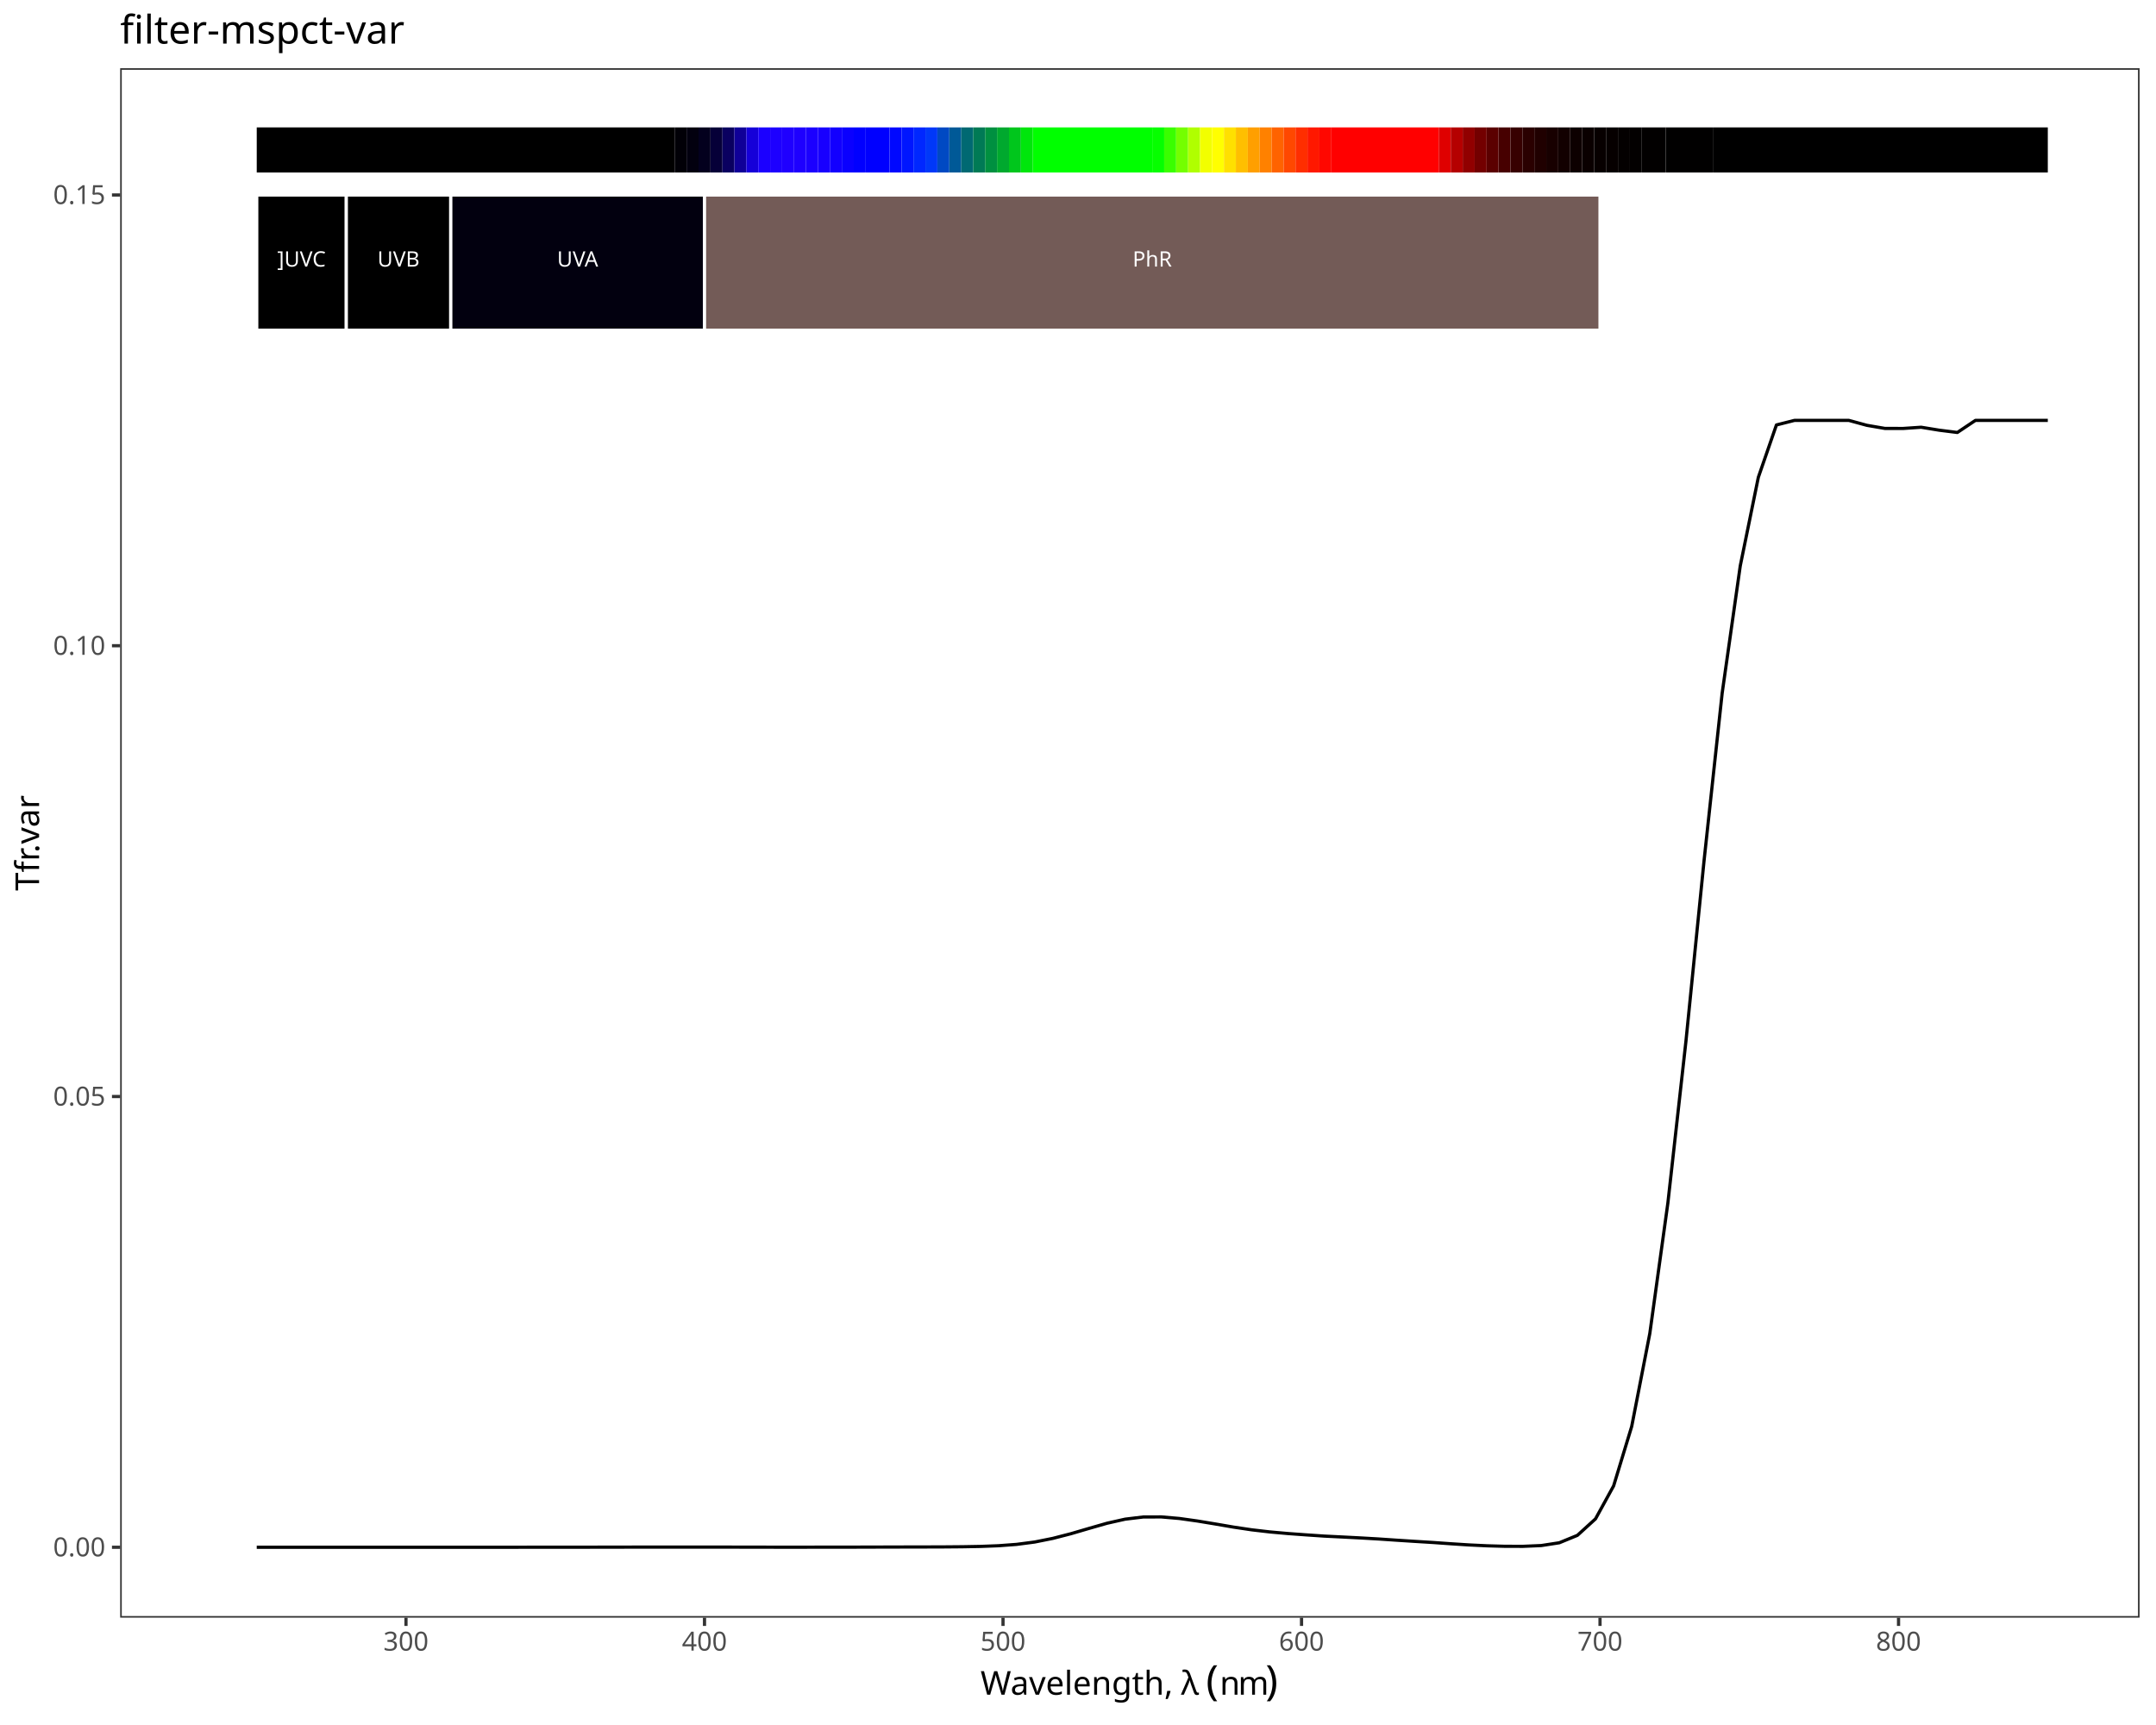
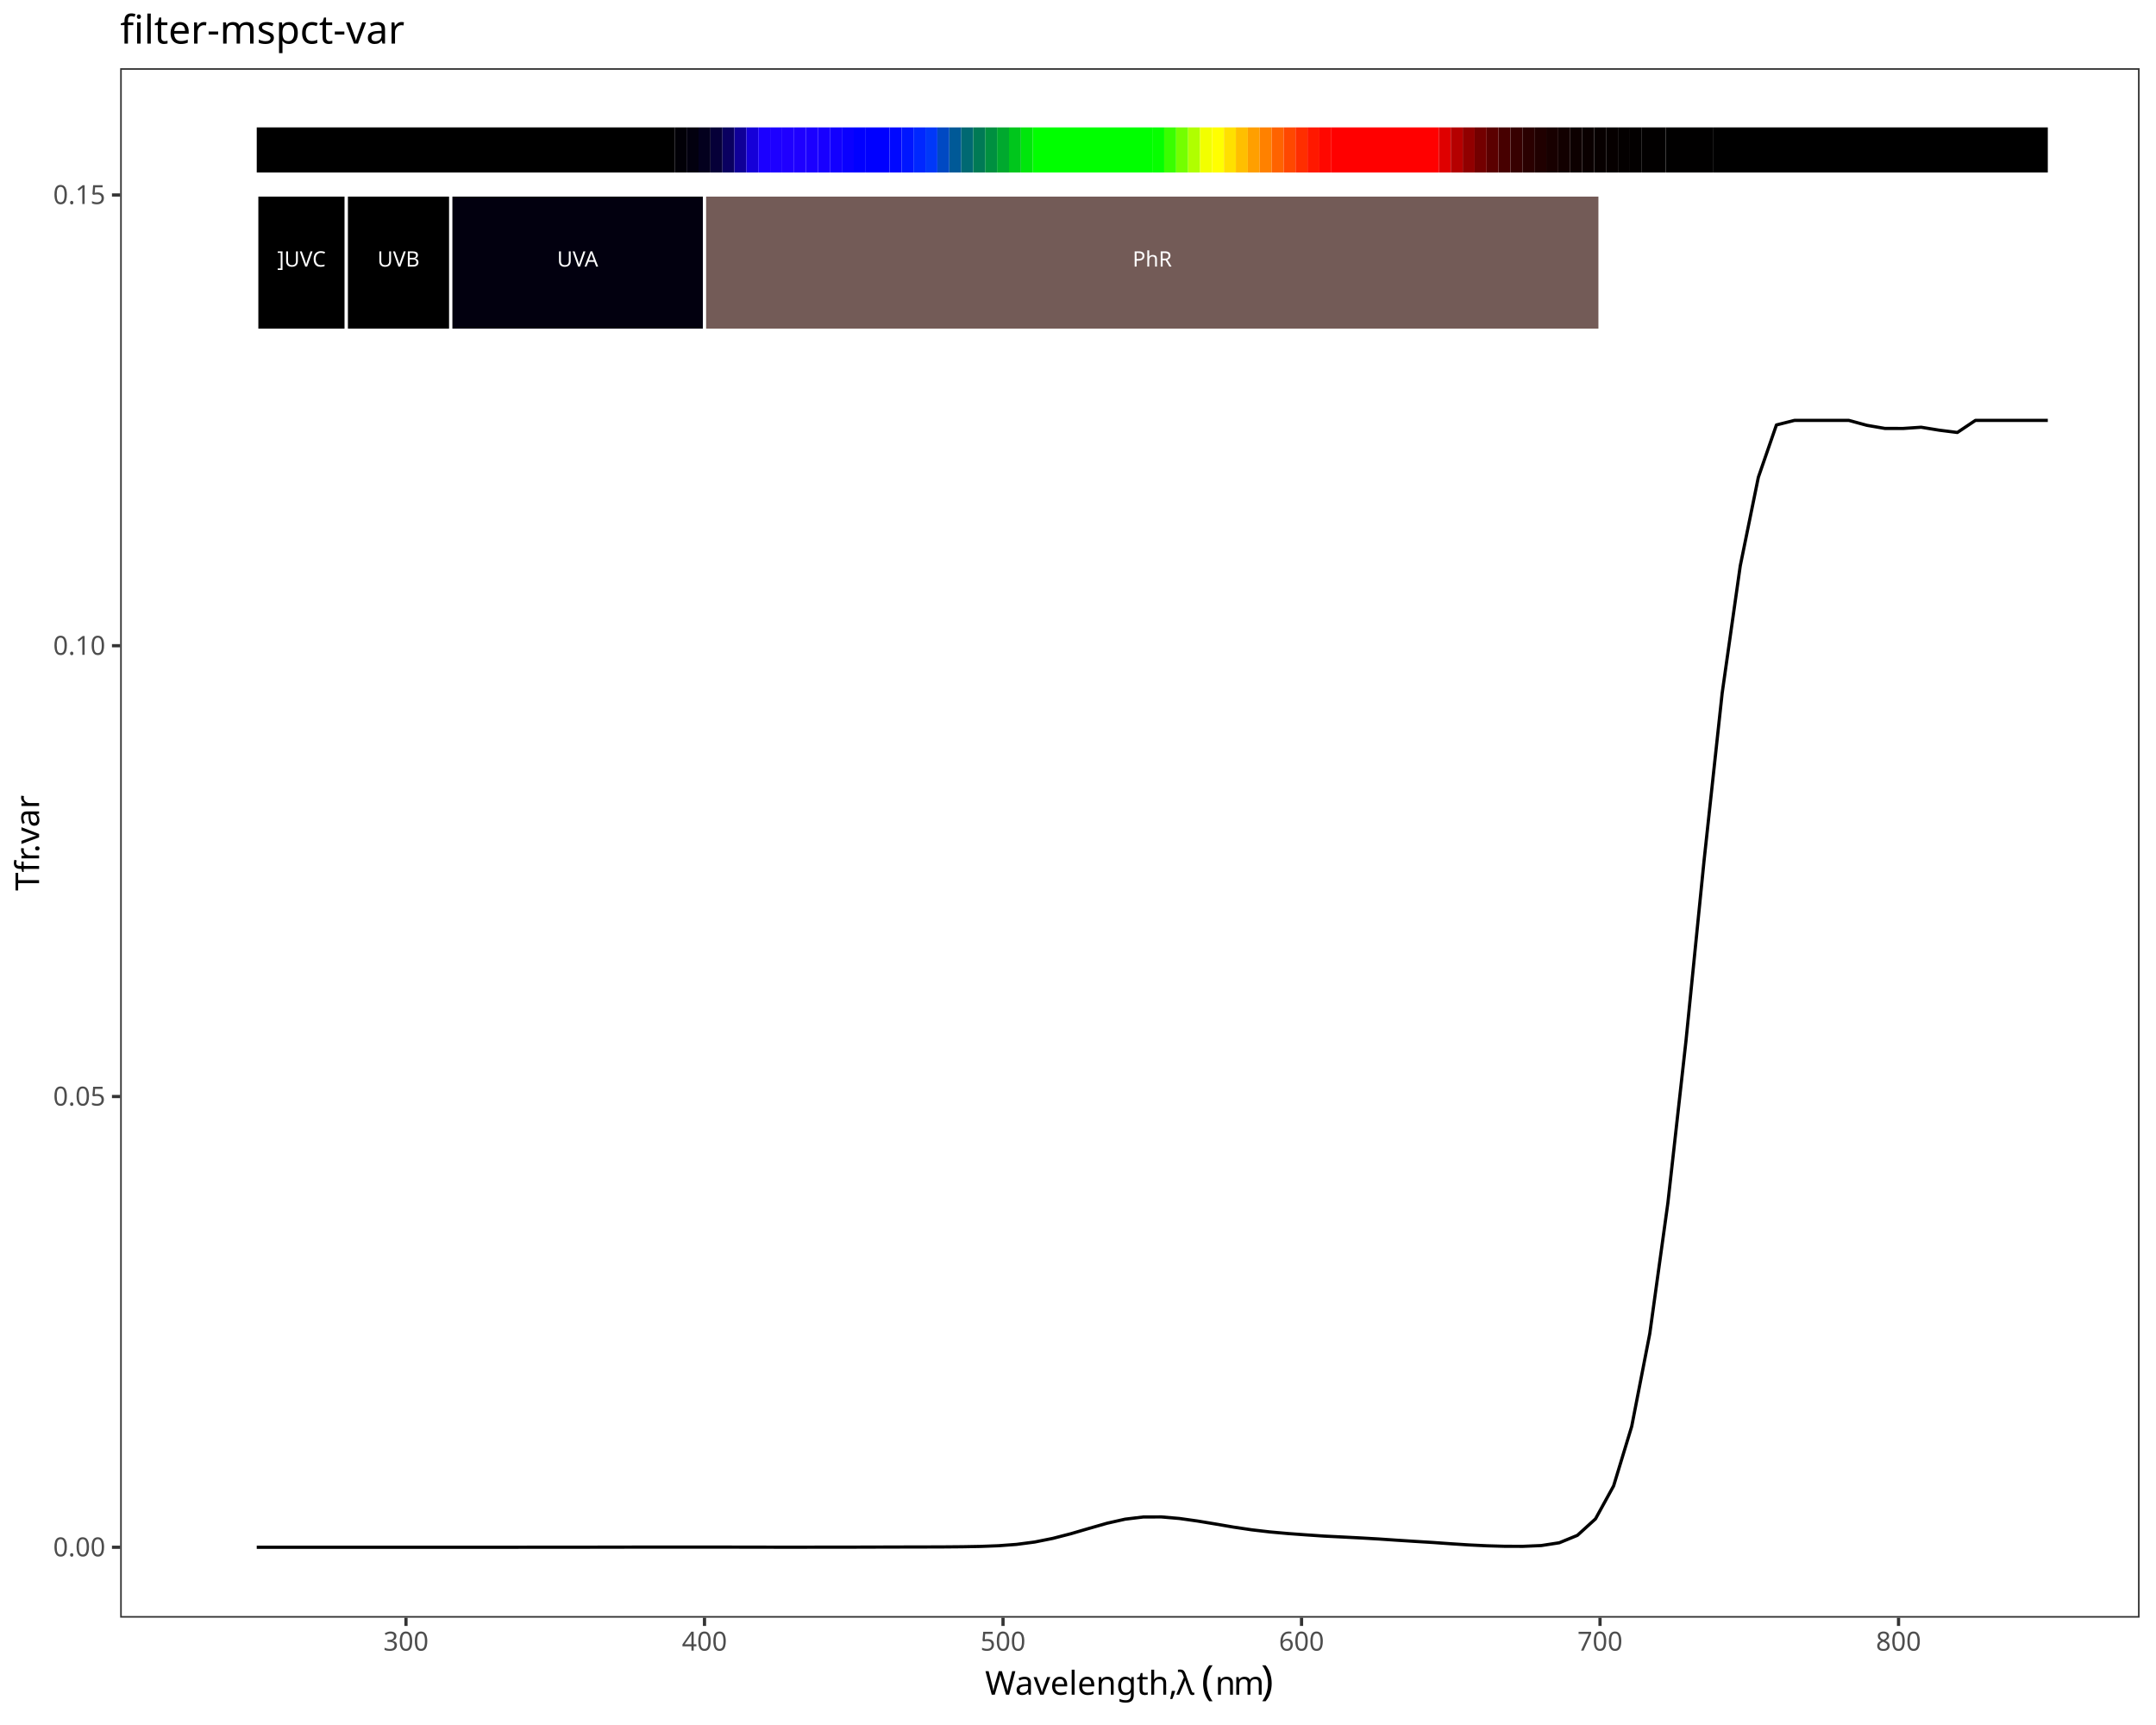
<svg xmlns="http://www.w3.org/2000/svg" class="svglite" data-engine-version="2.0" width="720.00pt" height="576.00pt" viewBox="0 0 720.00 576.00">
  <defs>
    <style type="text/css">
    .svglite line, .svglite polyline, .svglite polygon, .svglite path, .svglite rect, .svglite circle {
      fill: none;
      stroke: #000000;
      stroke-linecap: round;
      stroke-linejoin: round;
      stroke-miterlimit: 10.00;
    }
  </style>
  </defs>
  <rect width="100%" height="100%" style="stroke: none; fill: #FFFFFF;" />
  <defs>
    <clipPath id="cpMC4wMHw3MjAuMDB8MC4wMHw1NzYuMDA=">
      <rect x="0.00" y="0.00" width="720.00" height="576.00" />
    </clipPath>
  </defs>
  <g clip-path="url(#cpMC4wMHw3MjAuMDB8MC4wMHw1NzYuMDA=)">
    <rect x="0.00" y="0.00" width="720.00" height="576.00" style="stroke-width: 1.07; stroke: #FFFFFF; fill: #FFFFFF;" />
  </g>
  <defs>
    <clipPath id="cpNDAuMTN8NzE0LjUyfDIyLjc4fDU0MC4xNw==">
      <rect x="40.13" y="22.78" width="674.39" height="517.38" />
    </clipPath>
  </defs>
  <g clip-path="url(#cpNDAuMTN8NzE0LjUyfDIyLjc4fDU0MC4xNw==)">
    <rect x="40.13" y="22.78" width="674.39" height="517.38" style="stroke-width: 1.07; stroke: none; fill: #FFFFFF;" />
    <polyline points="85.74,516.65 91.78,516.65 97.82,516.65 103.87,516.65 109.91,516.65 115.95,516.65 121.99,516.65 128.03,516.65 134.07,516.65 140.12,516.65 146.16,516.65 152.20,516.65 158.24,516.65 164.28,516.65 170.32,516.65 176.37,516.64 182.41,516.64 188.45,516.63 194.49,516.63 200.53,516.62 206.57,516.61 212.62,516.60 218.66,516.59 224.70,516.59 230.74,516.59 236.78,516.59 242.82,516.60 248.87,516.61 254.91,516.62 260.95,516.63 266.99,516.63 273.03,516.62 279.07,516.62 285.12,516.61 291.16,516.59 297.20,516.58 303.24,516.56 309.28,516.55 315.32,516.53 321.37,516.48 327.41,516.37 333.45,516.14 339.49,515.69 345.53,514.90 351.57,513.69 357.62,512.13 363.66,510.36 369.70,508.63 375.74,507.27 381.78,506.54 387.82,506.52 393.87,507.04 399.91,507.89 405.95,508.89 411.99,509.93 418.03,510.83 424.07,511.53 430.12,512.07 436.16,512.51 442.20,512.92 448.24,513.22 454.28,513.53 460.32,513.88 466.37,514.29 472.41,514.68 478.45,515.05 484.49,515.48 490.53,515.87 496.57,516.16 502.62,516.33 508.66,516.34 514.70,516.08 520.74,515.15 526.78,512.67 532.82,507.17 538.87,496.16 544.91,476.31 550.95,445.31 556.99,401.70 563.03,347.62 569.07,287.42 575.12,231.45 581.16,188.96 587.20,159.38 593.24,141.90 599.28,140.37 605.32,140.37 611.37,140.37 617.41,140.37 623.45,142.02 629.49,143.06 635.53,143.07 641.57,142.66 647.62,143.65 653.66,144.41 659.70,140.37 665.74,140.37 671.78,140.37 677.82,140.37 683.87,140.37 " style="stroke-width: 1.07; stroke-linecap: butt;" />
    <rect x="85.74" y="42.54" width="139.56" height="15.05" style="stroke-width: 1.07; stroke: none; stroke-linecap: butt; stroke-linejoin: miter; fill: #000000;" />
    <rect x="225.30" y="42.54" width="3.99" height="15.05" style="stroke-width: 1.07; stroke: none; stroke-linecap: butt; stroke-linejoin: miter; fill: #010007;" />
    <rect x="229.29" y="42.54" width="3.99" height="15.05" style="stroke-width: 1.07; stroke: none; stroke-linecap: butt; stroke-linejoin: miter; fill: #02000F;" />
    <rect x="233.28" y="42.54" width="3.99" height="15.05" style="stroke-width: 1.07; stroke: none; stroke-linecap: butt; stroke-linejoin: miter; fill: #03001E;" />
    <rect x="237.27" y="42.54" width="3.99" height="15.05" style="stroke-width: 1.07; stroke: none; stroke-linecap: butt; stroke-linejoin: miter; fill: #060038;" />
    <rect x="241.25" y="42.54" width="3.99" height="15.05" style="stroke-width: 1.07; stroke: none; stroke-linecap: butt; stroke-linejoin: miter; fill: #0A0060;" />
    <rect x="245.24" y="42.54" width="3.99" height="15.05" style="stroke-width: 1.07; stroke: none; stroke-linecap: butt; stroke-linejoin: miter; fill: #100098;" />
    <rect x="249.23" y="42.54" width="3.99" height="15.05" style="stroke-width: 1.07; stroke: none; stroke-linecap: butt; stroke-linejoin: miter; fill: #1600D9;" />
    <rect x="253.22" y="42.54" width="3.99" height="15.05" style="stroke-width: 1.07; stroke: none; stroke-linecap: butt; stroke-linejoin: miter; fill: #1B00FF;" />
    <rect x="257.20" y="42.54" width="3.99" height="15.05" style="stroke-width: 1.07; stroke: none; stroke-linecap: butt; stroke-linejoin: miter; fill: #1D00FF;" />
    <rect x="261.19" y="42.54" width="3.99" height="15.05" style="stroke-width: 1.07; stroke: none; stroke-linecap: butt; stroke-linejoin: miter; fill: #1F00FF;" />
    <rect x="265.18" y="42.54" width="3.99" height="15.05" style="stroke-width: 1.07; stroke: none; stroke-linecap: butt; stroke-linejoin: miter; fill: #1E00FF;" />
    <rect x="269.17" y="42.54" width="3.99" height="15.05" style="stroke-width: 1.07; stroke: none; stroke-linecap: butt; stroke-linejoin: miter; fill: #1B00FF;" />
    <rect x="273.15" y="42.54" width="3.99" height="15.05" style="stroke-width: 1.07; stroke: none; stroke-linecap: butt; stroke-linejoin: miter; fill: #1800FF;" />
    <rect x="277.14" y="42.54" width="3.99" height="15.05" style="stroke-width: 1.07; stroke: none; stroke-linecap: butt; stroke-linejoin: miter; fill: #1200FF;" />
    <rect x="281.13" y="42.54" width="3.99" height="15.05" style="stroke-width: 1.07; stroke: none; stroke-linecap: butt; stroke-linejoin: miter; fill: #0A00FF;" />
    <rect x="285.12" y="42.54" width="3.99" height="15.05" style="stroke-width: 1.07; stroke: none; stroke-linecap: butt; stroke-linejoin: miter; fill: #0100FF;" />
    <rect x="289.10" y="42.54" width="7.98" height="15.05" style="stroke-width: 1.07; stroke: none; stroke-linecap: butt; stroke-linejoin: miter; fill: #0000FF;" />
    <rect x="297.08" y="42.54" width="3.99" height="15.05" style="stroke-width: 1.07; stroke: none; stroke-linecap: butt; stroke-linejoin: miter; fill: #0008FF;" />
    <rect x="301.07" y="42.54" width="3.99" height="15.05" style="stroke-width: 1.07; stroke: none; stroke-linecap: butt; stroke-linejoin: miter; fill: #0016FF;" />
    <rect x="305.05" y="42.54" width="3.99" height="15.05" style="stroke-width: 1.07; stroke: none; stroke-linecap: butt; stroke-linejoin: miter; fill: #0027FF;" />
    <rect x="309.04" y="42.54" width="3.99" height="15.05" style="stroke-width: 1.07; stroke: none; stroke-linecap: butt; stroke-linejoin: miter; fill: #0038F9;" />
    <rect x="313.03" y="42.54" width="3.99" height="15.05" style="stroke-width: 1.07; stroke: none; stroke-linecap: butt; stroke-linejoin: miter; fill: #0049C3;" />
    <rect x="317.02" y="42.54" width="3.99" height="15.05" style="stroke-width: 1.07; stroke: none; stroke-linecap: butt; stroke-linejoin: miter; fill: #005997;" />
    <rect x="321.00" y="42.54" width="3.99" height="15.05" style="stroke-width: 1.07; stroke: none; stroke-linecap: butt; stroke-linejoin: miter; fill: #006972;" />
    <rect x="324.99" y="42.54" width="3.99" height="15.05" style="stroke-width: 1.07; stroke: none; stroke-linecap: butt; stroke-linejoin: miter; fill: #007A55;" />
    <rect x="328.98" y="42.54" width="3.99" height="15.05" style="stroke-width: 1.07; stroke: none; stroke-linecap: butt; stroke-linejoin: miter; fill: #009040;" />
    <rect x="332.97" y="42.54" width="3.99" height="15.05" style="stroke-width: 1.07; stroke: none; stroke-linecap: butt; stroke-linejoin: miter; fill: #00A92E;" />
    <rect x="336.95" y="42.54" width="3.99" height="15.05" style="stroke-width: 1.07; stroke: none; stroke-linecap: butt; stroke-linejoin: miter; fill: #00C61C;" />
    <rect x="340.94" y="42.54" width="3.99" height="15.05" style="stroke-width: 1.07; stroke: none; stroke-linecap: butt; stroke-linejoin: miter; fill: #00E60C;" />
    <rect x="344.93" y="42.54" width="39.88" height="15.05" style="stroke-width: 1.07; stroke: none; stroke-linecap: butt; stroke-linejoin: miter; fill: #00FF00;" />
    <rect x="384.80" y="42.54" width="3.99" height="15.05" style="stroke-width: 1.07; stroke: none; stroke-linecap: butt; stroke-linejoin: miter; fill: #06FF00;" />
    <rect x="388.79" y="42.54" width="3.99" height="15.05" style="stroke-width: 1.07; stroke: none; stroke-linecap: butt; stroke-linejoin: miter; fill: #3AFF00;" />
    <rect x="392.78" y="42.54" width="3.99" height="15.05" style="stroke-width: 1.07; stroke: none; stroke-linecap: butt; stroke-linejoin: miter; fill: #74FF00;" />
    <rect x="396.77" y="42.54" width="3.99" height="15.05" style="stroke-width: 1.07; stroke: none; stroke-linecap: butt; stroke-linejoin: miter; fill: #B0FF00;" />
    <rect x="400.75" y="42.54" width="3.99" height="15.05" style="stroke-width: 1.07; stroke: none; stroke-linecap: butt; stroke-linejoin: miter; fill: #F2FF00;" />
    <rect x="404.74" y="42.54" width="3.99" height="15.05" style="stroke-width: 1.07; stroke: none; stroke-linecap: butt; stroke-linejoin: miter; fill: #FFFF00;" />
    <rect x="408.73" y="42.54" width="3.99" height="15.05" style="stroke-width: 1.07; stroke: none; stroke-linecap: butt; stroke-linejoin: miter; fill: #FFE000;" />
    <rect x="412.72" y="42.54" width="3.99" height="15.05" style="stroke-width: 1.07; stroke: none; stroke-linecap: butt; stroke-linejoin: miter; fill: #FFBF00;" />
    <rect x="416.70" y="42.54" width="3.99" height="15.05" style="stroke-width: 1.07; stroke: none; stroke-linecap: butt; stroke-linejoin: miter; fill: #FF9F00;" />
    <rect x="420.69" y="42.54" width="3.99" height="15.05" style="stroke-width: 1.07; stroke: none; stroke-linecap: butt; stroke-linejoin: miter; fill: #FF8100;" />
    <rect x="424.68" y="42.54" width="3.99" height="15.05" style="stroke-width: 1.07; stroke: none; stroke-linecap: butt; stroke-linejoin: miter; fill: #FF6300;" />
    <rect x="428.67" y="42.54" width="3.99" height="15.05" style="stroke-width: 1.07; stroke: none; stroke-linecap: butt; stroke-linejoin: miter; fill: #FF4800;" />
    <rect x="432.65" y="42.54" width="3.99" height="15.05" style="stroke-width: 1.07; stroke: none; stroke-linecap: butt; stroke-linejoin: miter; fill: #FF2E00;" />
    <rect x="436.64" y="42.54" width="3.99" height="15.05" style="stroke-width: 1.07; stroke: none; stroke-linecap: butt; stroke-linejoin: miter; fill: #FF1800;" />
    <rect x="440.63" y="42.54" width="3.99" height="15.05" style="stroke-width: 1.07; stroke: none; stroke-linecap: butt; stroke-linejoin: miter; fill: #FF0700;" />
    <rect x="444.62" y="42.54" width="35.89" height="15.05" style="stroke-width: 1.07; stroke: none; stroke-linecap: butt; stroke-linejoin: miter; fill: #FF0000;" />
    <rect x="480.50" y="42.54" width="3.99" height="15.05" style="stroke-width: 1.07; stroke: none; stroke-linecap: butt; stroke-linejoin: miter; fill: #DF0000;" />
    <rect x="484.49" y="42.54" width="3.99" height="15.05" style="stroke-width: 1.07; stroke: none; stroke-linecap: butt; stroke-linejoin: miter; fill: #B50000;" />
    <rect x="488.48" y="42.54" width="3.99" height="15.05" style="stroke-width: 1.07; stroke: none; stroke-linecap: butt; stroke-linejoin: miter; fill: #910000;" />
    <rect x="492.47" y="42.54" width="3.99" height="15.05" style="stroke-width: 1.07; stroke: none; stroke-linecap: butt; stroke-linejoin: miter; fill: #730000;" />
    <rect x="496.45" y="42.54" width="3.99" height="15.05" style="stroke-width: 1.07; stroke: none; stroke-linecap: butt; stroke-linejoin: miter; fill: #5B0000;" />
    <rect x="500.44" y="42.54" width="3.99" height="15.05" style="stroke-width: 1.07; stroke: none; stroke-linecap: butt; stroke-linejoin: miter; fill: #470000;" />
    <rect x="504.43" y="42.54" width="3.99" height="15.05" style="stroke-width: 1.07; stroke: none; stroke-linecap: butt; stroke-linejoin: miter; fill: #370000;" />
    <rect x="508.42" y="42.54" width="3.99" height="15.05" style="stroke-width: 1.07; stroke: none; stroke-linecap: butt; stroke-linejoin: miter; fill: #2A0000;" />
    <rect x="512.40" y="42.54" width="3.99" height="15.05" style="stroke-width: 1.07; stroke: none; stroke-linecap: butt; stroke-linejoin: miter; fill: #200000;" />
    <rect x="516.39" y="42.54" width="3.99" height="15.05" style="stroke-width: 1.07; stroke: none; stroke-linecap: butt; stroke-linejoin: miter; fill: #180000;" />
    <rect x="520.38" y="42.54" width="3.99" height="15.05" style="stroke-width: 1.07; stroke: none; stroke-linecap: butt; stroke-linejoin: miter; fill: #120000;" />
    <rect x="524.37" y="42.54" width="3.99" height="15.05" style="stroke-width: 1.07; stroke: none; stroke-linecap: butt; stroke-linejoin: miter; fill: #0D0000;" />
    <rect x="528.35" y="42.54" width="3.99" height="15.05" style="stroke-width: 1.07; stroke: none; stroke-linecap: butt; stroke-linejoin: miter; fill: #0A0000;" />
    <rect x="532.34" y="42.54" width="3.99" height="15.05" style="stroke-width: 1.07; stroke: none; stroke-linecap: butt; stroke-linejoin: miter; fill: #070000;" />
    <rect x="536.33" y="42.54" width="3.99" height="15.05" style="stroke-width: 1.07; stroke: none; stroke-linecap: butt; stroke-linejoin: miter; fill: #060000;" />
    <rect x="540.32" y="42.54" width="3.99" height="15.05" style="stroke-width: 1.07; stroke: none; stroke-linecap: butt; stroke-linejoin: miter; fill: #040000;" />
    <rect x="544.30" y="42.54" width="3.99" height="15.05" style="stroke-width: 1.07; stroke: none; stroke-linecap: butt; stroke-linejoin: miter; fill: #030000;" />
    <rect x="548.29" y="42.54" width="7.98" height="15.05" style="stroke-width: 1.07; stroke: none; stroke-linecap: butt; stroke-linejoin: miter; fill: #020000;" />
    <rect x="556.27" y="42.54" width="15.95" height="15.05" style="stroke-width: 1.07; stroke: none; stroke-linecap: butt; stroke-linejoin: miter; fill: #010000;" />
    <rect x="572.22" y="42.54" width="111.65" height="15.05" style="stroke-width: 1.07; stroke: none; stroke-linecap: butt; stroke-linejoin: miter; fill: #000000;" />
    <rect x="85.74" y="65.11" width="29.91" height="45.15" style="stroke-width: 1.07; stroke: #FFFFFF; stroke-linecap: butt; stroke-linejoin: miter; fill: #000000;" />
    <rect x="115.65" y="65.11" width="34.89" height="45.15" style="stroke-width: 1.07; stroke: #FFFFFF; stroke-linecap: butt; stroke-linejoin: miter; fill: #000000;" />
    <rect x="150.54" y="65.11" width="84.73" height="45.15" style="stroke-width: 1.07; stroke: #FFFFFF; stroke-linecap: butt; stroke-linejoin: miter; fill: #02000F;" />
    <rect x="235.27" y="65.11" width="299.06" height="45.15" style="stroke-width: 1.07; stroke: #FFFFFF; stroke-linecap: butt; stroke-linejoin: miter; fill: #735B57;" />
    <text x="100.69" y="89.01" text-anchor="middle" style="font-size: 7.11px; fill: #FFFFFF; font-family: sans;" textLength="17.00px" lengthAdjust="spacingAndGlyphs">]UVC</text>
    <text x="133.09" y="89.01" text-anchor="middle" style="font-size: 7.11px; fill: #FFFFFF; font-family: sans;" textLength="14.63px" lengthAdjust="spacingAndGlyphs">UVB</text>
    <text x="192.90" y="89.01" text-anchor="middle" style="font-size: 7.11px; fill: #FFFFFF; font-family: sans;" textLength="14.63px" lengthAdjust="spacingAndGlyphs">UVA</text>
    <text x="384.80" y="89.01" text-anchor="middle" style="font-size: 7.11px; fill: #FFFFFF; font-family: sans;" textLength="13.84px" lengthAdjust="spacingAndGlyphs">PhR</text>
    <rect x="40.13" y="22.78" width="674.39" height="517.38" style="stroke-width: 1.07; stroke: #333333;" />
  </g>
  <g clip-path="url(#cpMC4wMHw3MjAuMDB8MC4wMHw1NzYuMDA=)">
    <text x="35.20" y="519.68" text-anchor="end" style="font-size: 8.80px; fill: #4D4D4D; font-family: sans;" textLength="17.13px" lengthAdjust="spacingAndGlyphs">0.00</text>
    <text x="35.20" y="369.16" text-anchor="end" style="font-size: 8.80px; fill: #4D4D4D; font-family: sans;" textLength="17.13px" lengthAdjust="spacingAndGlyphs">0.05</text>
    <text x="35.20" y="218.65" text-anchor="end" style="font-size: 8.80px; fill: #4D4D4D; font-family: sans;" textLength="17.13px" lengthAdjust="spacingAndGlyphs">0.10</text>
    <text x="35.20" y="68.13" text-anchor="end" style="font-size: 8.80px; fill: #4D4D4D; font-family: sans;" textLength="17.13px" lengthAdjust="spacingAndGlyphs">0.15</text>
    <polyline points="37.39,516.65 40.13,516.65 " style="stroke-width: 1.07; stroke: #333333; stroke-linecap: butt;" />
    <polyline points="37.39,366.14 40.13,366.14 " style="stroke-width: 1.07; stroke: #333333; stroke-linecap: butt;" />
    <polyline points="37.39,215.62 40.13,215.62 " style="stroke-width: 1.07; stroke: #333333; stroke-linecap: butt;" />
    <polyline points="37.39,65.11 40.13,65.11 " style="stroke-width: 1.07; stroke: #333333; stroke-linecap: butt;" />
    <polyline points="135.58,542.91 135.58,540.17 " style="stroke-width: 1.07; stroke: #333333; stroke-linecap: butt;" />
    <polyline points="235.27,542.91 235.27,540.17 " style="stroke-width: 1.07; stroke: #333333; stroke-linecap: butt;" />
    <polyline points="334.96,542.91 334.96,540.17 " style="stroke-width: 1.07; stroke: #333333; stroke-linecap: butt;" />
    <polyline points="434.65,542.91 434.65,540.17 " style="stroke-width: 1.07; stroke: #333333; stroke-linecap: butt;" />
    <polyline points="534.33,542.91 534.33,540.17 " style="stroke-width: 1.07; stroke: #333333; stroke-linecap: butt;" />
    <polyline points="634.02,542.91 634.02,540.17 " style="stroke-width: 1.07; stroke: #333333; stroke-linecap: butt;" />
    <text x="135.58" y="551.16" text-anchor="middle" style="font-size: 8.80px; fill: #4D4D4D; font-family: sans;" textLength="14.68px" lengthAdjust="spacingAndGlyphs">300</text>
    <text x="235.27" y="551.16" text-anchor="middle" style="font-size: 8.80px; fill: #4D4D4D; font-family: sans;" textLength="14.68px" lengthAdjust="spacingAndGlyphs">400</text>
    <text x="334.96" y="551.16" text-anchor="middle" style="font-size: 8.80px; fill: #4D4D4D; font-family: sans;" textLength="14.68px" lengthAdjust="spacingAndGlyphs">500</text>
    <text x="434.65" y="551.16" text-anchor="middle" style="font-size: 8.80px; fill: #4D4D4D; font-family: sans;" textLength="14.68px" lengthAdjust="spacingAndGlyphs">600</text>
    <text x="534.33" y="551.16" text-anchor="middle" style="font-size: 8.80px; fill: #4D4D4D; font-family: sans;" textLength="14.68px" lengthAdjust="spacingAndGlyphs">700</text>
    <text x="634.02" y="551.16" text-anchor="middle" style="font-size: 8.80px; fill: #4D4D4D; font-family: sans;" textLength="14.68px" lengthAdjust="spacingAndGlyphs">800</text>
-     <text x="327.45" y="565.89" style="font-size: 11.00px; font-family: sans;" textLength="64.20px" lengthAdjust="spacingAndGlyphs">Wavelength, </text>
-     <text x="391.66" y="565.89" style="font-size: 11.00px; font-family: sans;" textLength="2.75px" lengthAdjust="spacingAndGlyphs"> </text>
-     <text x="394.41" y="565.89" style="font-size: 11.00px; font-family: sans;" textLength="5.60px" lengthAdjust="spacingAndGlyphs">λ</text>
-     <text x="400.01" y="565.89" style="font-size: 11.00px; font-family: sans;" textLength="2.75px" lengthAdjust="spacingAndGlyphs"> </text>
-     <text x="402.77" y="565.89" style="font-size: 13.75px; font-family: sans;" textLength="4.58px" lengthAdjust="spacingAndGlyphs">(</text>
-     <text x="407.34" y="565.89" style="font-size: 11.00px; font-family: sans;" textLength="6.12px" lengthAdjust="spacingAndGlyphs">n</text>
-     <text x="413.46" y="565.89" style="font-size: 11.00px; font-family: sans;" textLength="9.17px" lengthAdjust="spacingAndGlyphs">m</text>
-     <text x="422.63" y="565.89" style="font-size: 13.75px; font-family: sans;" textLength="4.57px" lengthAdjust="spacingAndGlyphs">)</text>
+     <text x="328.98" y="565.89" style="font-size: 11.00px; font-family: sans;" textLength="61.15px" lengthAdjust="spacingAndGlyphs">Wavelength,</text>
+     <text x="390.13" y="565.89" style="font-size: 11.00px; font-family: sans;" textLength="2.75px" lengthAdjust="spacingAndGlyphs"> </text>
+     <text x="392.88" y="565.89" style="font-size: 11.00px; font-family: sans;" textLength="5.60px" lengthAdjust="spacingAndGlyphs">λ</text>
+     <text x="398.49" y="565.89" style="font-size: 11.00px; font-family: sans;" textLength="2.75px" lengthAdjust="spacingAndGlyphs"> </text>
+     <text x="401.24" y="565.89" style="font-size: 13.75px; font-family: sans;" textLength="4.58px" lengthAdjust="spacingAndGlyphs">(</text>
+     <text x="405.82" y="565.89" style="font-size: 11.00px; font-family: sans;" textLength="6.12px" lengthAdjust="spacingAndGlyphs">n</text>
+     <text x="411.93" y="565.89" style="font-size: 11.00px; font-family: sans;" textLength="9.17px" lengthAdjust="spacingAndGlyphs">m</text>
+     <text x="421.10" y="565.89" style="font-size: 13.75px; font-family: sans;" textLength="4.57px" lengthAdjust="spacingAndGlyphs">)</text>
    <text transform="translate(13.05,281.48) rotate(-90)" text-anchor="middle" style="font-size: 11.00px; font-family: sans;" textLength="31.78px" lengthAdjust="spacingAndGlyphs">Tfr.var</text>
    <text x="40.13" y="14.56" style="font-size: 13.20px; font-family: sans;" textLength="87.29px" lengthAdjust="spacingAndGlyphs">filter-mspct-var</text>
  </g>
</svg>
